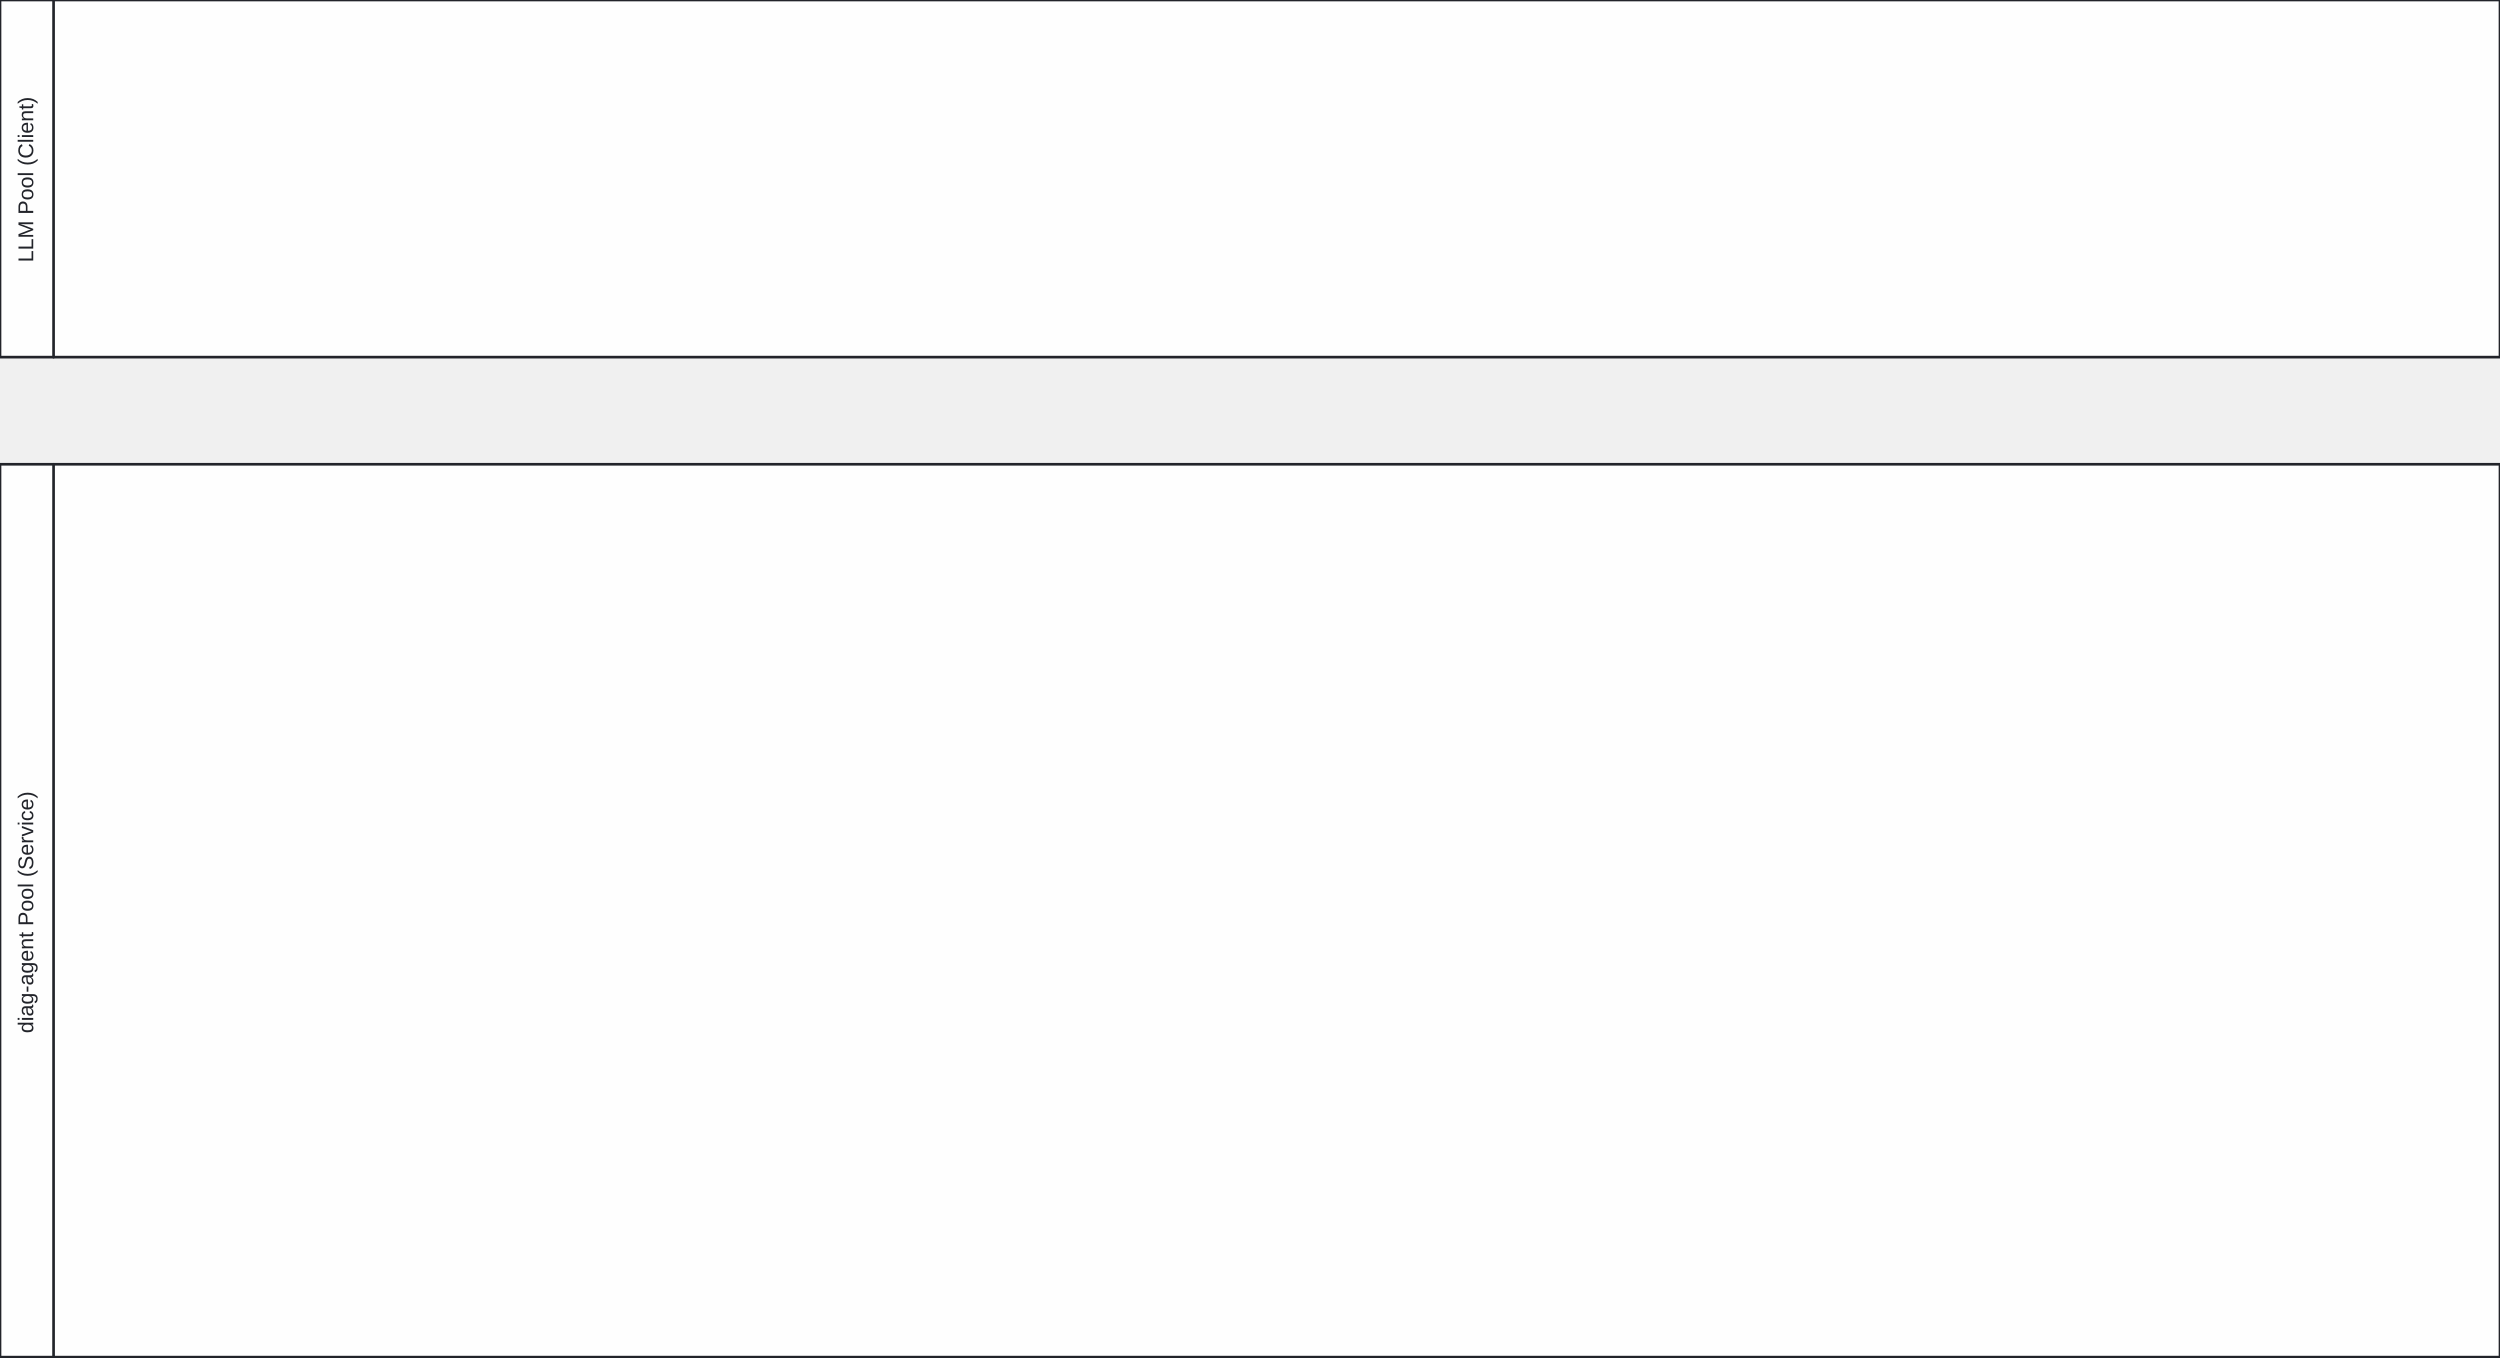
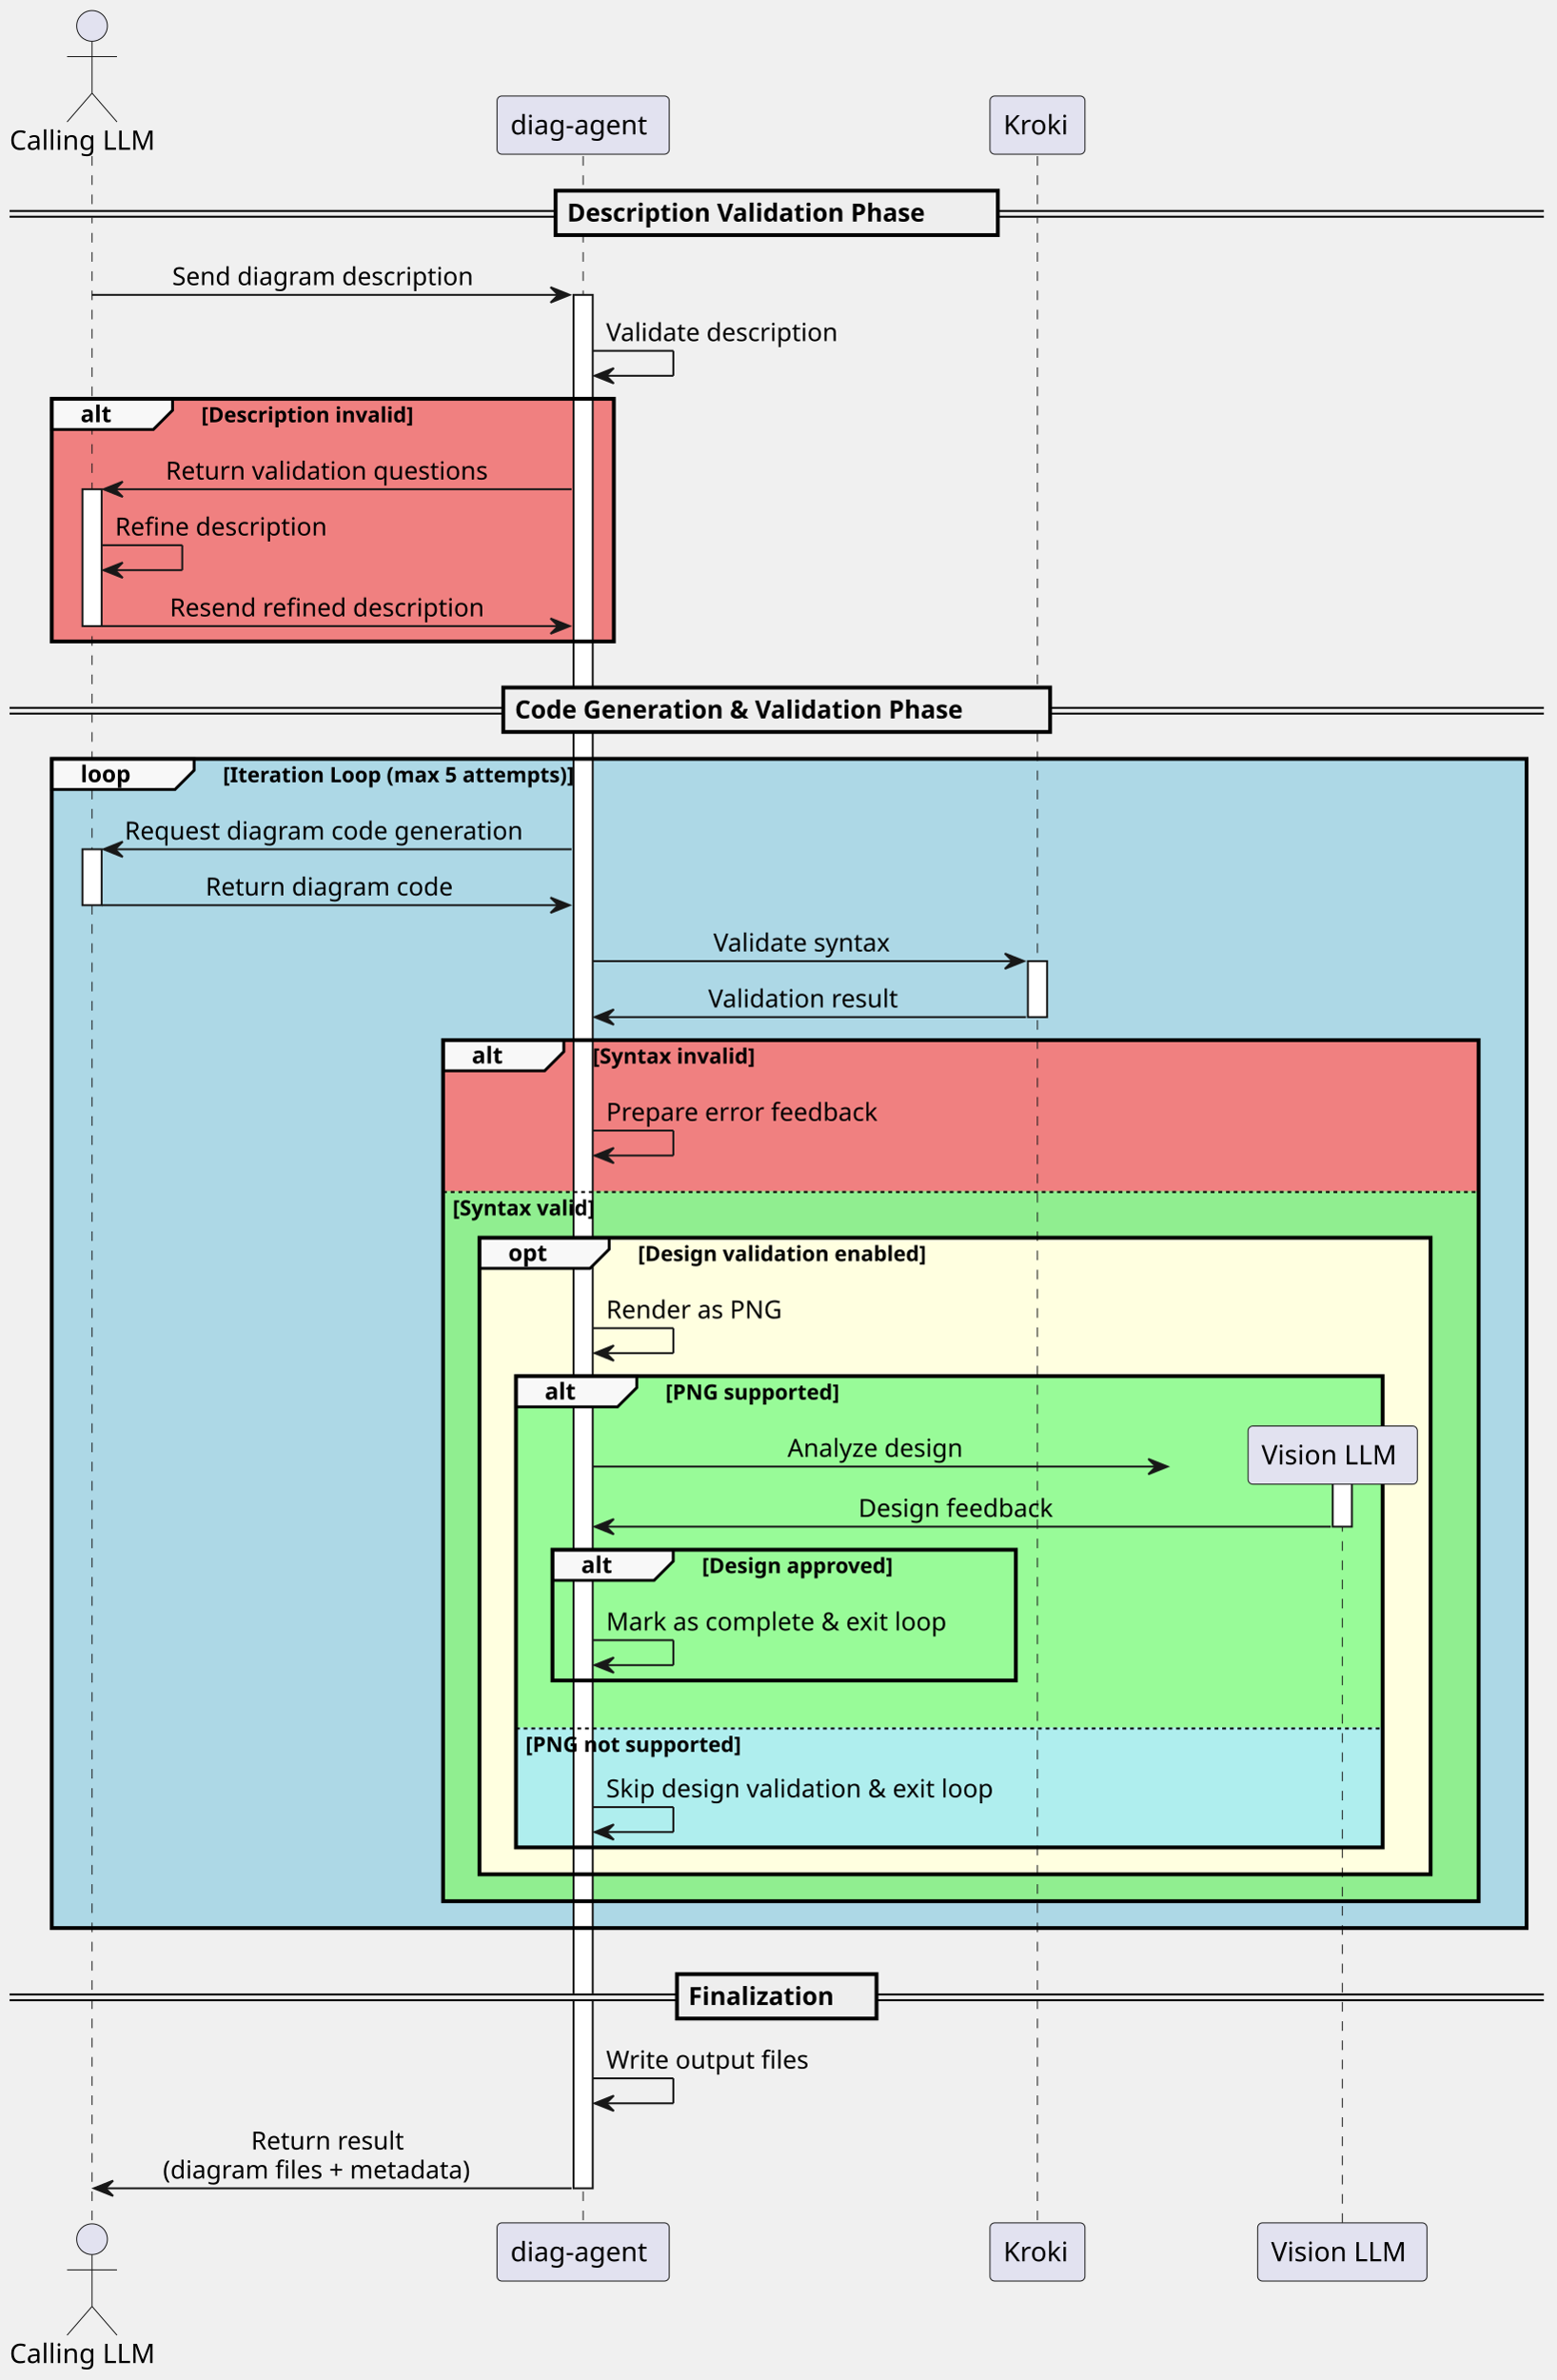
- <svg xmlns="http://www.w3.org/2000/svg" width="1400" height="760" viewBox="160 80 1400 760" version="1.1">
-   <g class="djs-group">
-     <g class="djs-element djs-shape" data-element-id="Participant_LLM" style="display: block;" transform="matrix(1 0 0 1 160 80)">
-       <g class="djs-visual">
-         <rect x="0" y="0" width="1400" height="200" rx="0" ry="0" style="stroke-linecap: round; stroke-linejoin: round; stroke: rgb(34, 36, 42); stroke-width: 1.5px; fill: white; fill-opacity: 0.95;" />
-         <path style="fill: none; stroke-linecap: round; stroke-linejoin: round; stroke: rgb(34, 36, 42); stroke-width: 1.5px;" d="M30,0L30,200" />
-         <text lineHeight="1.2" class="djs-label" style="font-family: Arial, sans-serif; font-size: 12px; font-weight: normal; fill: rgb(34, 36, 42);" transform="matrix(-1.83697e-16 -1 1 -1.83697e-16 0 200)">
-           <tspan x="53.114" y="18.6">LLM Pool (Client)</tspan>
-         </text>
-       </g>
-       <rect class="djs-hit djs-hit-all" x="0" y="0" width="1400" height="200" style="fill: none; stroke-opacity: 0; stroke: white; stroke-width: 15px;" />
+ <svg xmlns="http://www.w3.org/2000/svg" contentStyleType="text/css" data-diagram-type="SEQUENCE" height="1239px" preserveAspectRatio="none" style="width:811px;height:1239px;background:#FFFFFF;" version="1.1" viewBox="0 0 811 1239" width="811px" zoomAndPan="magnify">
+   <defs />
+   <g>
+     <rect fill="#F08080" height="126.367" style="stroke:#F08080;stroke-width:1;" width="292.895" x="26.956" y="207.695" />
+     <rect fill="#ADD8E6" height="608.945" style="stroke:#ADD8E6;stroke-width:1;" width="768.497" x="26.956" y="395.195" />
+     <rect fill="#F08080" height="79.102" style="stroke:#F08080;stroke-width:1;" width="539.602" x="230.851" y="541.695" />
+     <rect fill="#90EE90" height="369.344" style="stroke:#90EE90;stroke-width:1;" width="539.602" x="230.851" y="620.797" />
+     <rect fill="#FFFFE0" height="331.539" style="stroke:#FFFFE0;stroke-width:1;" width="495.602" x="249.851" y="644.602" />
+     <rect fill="#98FB98" height="183.5" style="stroke:#98FB98;stroke-width:1;" width="451.602" x="268.851" y="716.703" />
+     <rect fill="#AFEEEE" height="61.938" style="stroke:#AFEEEE;stroke-width:1;" width="451.602" x="268.851" y="900.203" />
+     <g>
+       <rect fill="#000000" fill-opacity="0" height="1076.375" width="8" x="44.456" y="81.297" />
+       <line style="stroke:#181818;stroke-width:0.5;stroke-dasharray:5.0,5.0;" x1="47.956" x2="47.956" y1="81.297" y2="1157.672" />
    </g>
-   </g>
-   <g class="djs-group">
-     <g class="djs-element djs-shape" data-element-id="Participant_DiagAgent" style="display: block;" transform="matrix(1 0 0 1 160 340)">
-       <g class="djs-visual">
-         <rect x="0" y="0" width="1400" height="500" rx="0" ry="0" style="stroke-linecap: round; stroke-linejoin: round; stroke: rgb(34, 36, 42); stroke-width: 1.5px; fill: white; fill-opacity: 0.95;" />
-         <path style="fill: none; stroke-linecap: round; stroke-linejoin: round; stroke: rgb(34, 36, 42); stroke-width: 1.5px;" d="M30,0L30,500" />
-         <text lineHeight="1.2" class="djs-label" style="font-family: Arial, sans-serif; font-size: 12px; font-weight: normal; fill: rgb(34, 36, 42);" transform="matrix(-1.83697e-16 -1 1 -1.83697e-16 0 500)">
-           <tspan x="181.417" y="18.6">diag-agent Pool (Service)</tspan>
-         </text>
-       </g>
-       <rect class="djs-hit djs-hit-all" x="0" y="0" width="1400" height="500" style="fill: none; stroke-opacity: 0; stroke: white; stroke-width: 15px;" />
+     <g>
+       <rect fill="#FFFFFF" height="71.266" style="stroke:#181818;stroke-width:1;" width="10" x="42.956" y="254.797" />
    </g>
+     <g>
+       <rect fill="#FFFFFF" height="29.133" style="stroke:#181818;stroke-width:1;" width="10" x="42.956" y="442.297" />
+     </g>
+     <g>
+       <rect fill="#000000" fill-opacity="0" height="1076.375" width="8" x="300.351" y="81.297" />
+       <line style="stroke:#181818;stroke-width:0.5;stroke-dasharray:5.0,5.0;" x1="303.851" x2="303.851" y1="81.297" y2="1157.672" />
+     </g>
+     <g>
+       <rect fill="#FFFFFF" height="986.109" style="stroke:#181818;stroke-width:1;" width="10" x="298.851" y="153.562" />
+     </g>
+     <g>
+       <rect fill="#000000" fill-opacity="0" height="1076.375" width="8" x="537.095" y="81.297" />
+       <line style="stroke:#181818;stroke-width:0.5;stroke-dasharray:5.0,5.0;" x1="540.595" x2="540.595" y1="81.297" y2="1157.672" />
+     </g>
+     <g>
+       <rect fill="#FFFFFF" height="29.133" style="stroke:#181818;stroke-width:1;" width="10" x="535.595" y="500.562" />
+     </g>
+     <g>
+       <rect fill="#000000" fill-opacity="0" height="415" width="8" x="695.953" y="742.672" />
+       <line style="stroke:#181818;stroke-width:0.5;stroke-dasharray:5.0,5.0;" x1="699.453" x2="699.453" y1="742.672" y2="1157.672" />
+     </g>
+     <g>
+       <rect fill="#FFFFFF" height="31.297" style="stroke:#181818;stroke-width:1;" width="10" x="694.453" y="763.805" />
+     </g>
+     <text fill="#000000" font-family="sans-serif" font-size="14" lengthAdjust="spacing" textLength="79.912" x="5" y="77.995">Calling LLM</text>
+     <ellipse cx="47.956" cy="13.5" fill="#E2E2F0" rx="8" ry="8" style="stroke:#181818;stroke-width:0.5;" />
+     <path d="M47.956,21.5 L47.956,48.5 M34.956,29.5 L60.956,29.5 M47.956,48.5 L34.956,63.5 M47.956,48.5 L60.956,63.5" fill="none" style="stroke:#181818;stroke-width:0.5;" />
+     <rect fill="#E2E2F0" height="30.297" rx="2.5" ry="2.5" style="stroke:#181818;stroke-width:0.5;" width="89.735" x="258.983" y="50" />
+     <text fill="#000000" font-family="sans-serif" font-size="14" lengthAdjust="spacing" textLength="75.735" x="265.983" y="69.995">diag-agent</text>
+     <rect fill="#E2E2F0" height="30.297" rx="2.5" ry="2.5" style="stroke:#181818;stroke-width:0.5;" width="49.499" x="515.845" y="50" />
+     <text fill="#000000" font-family="sans-serif" font-size="14" lengthAdjust="spacing" textLength="35.499" x="522.845" y="69.995">Kroki</text>
+     <text fill="#000000" font-family="sans-serif" font-size="14" lengthAdjust="spacing" textLength="79.912" x="5" y="1230.667">Calling LLM</text>
+     <ellipse cx="47.956" cy="1166.172" fill="#E2E2F0" rx="8" ry="8" style="stroke:#181818;stroke-width:0.5;" />
+     <path d="M47.956,1174.172 L47.956,1201.172 M34.956,1182.172 L60.956,1182.172 M47.956,1201.172 L34.956,1216.172 M47.956,1201.172 L60.956,1216.172" fill="none" style="stroke:#181818;stroke-width:0.5;" />
+     <rect fill="#E2E2F0" height="30.297" rx="2.5" ry="2.5" style="stroke:#181818;stroke-width:0.5;" width="89.735" x="258.983" y="1157.672" />
+     <text fill="#000000" font-family="sans-serif" font-size="14" lengthAdjust="spacing" textLength="75.735" x="265.983" y="1177.667">diag-agent</text>
+     <rect fill="#E2E2F0" height="30.297" rx="2.5" ry="2.5" style="stroke:#181818;stroke-width:0.5;" width="49.499" x="515.845" y="1157.672" />
+     <text fill="#000000" font-family="sans-serif" font-size="14" lengthAdjust="spacing" textLength="35.499" x="522.845" y="1177.667">Kroki</text>
+     <rect fill="#E2E2F0" height="30.297" rx="2.5" ry="2.5" style="stroke:#181818;stroke-width:0.5;" width="88.218" x="655.344" y="1157.672" />
+     <text fill="#000000" font-family="sans-serif" font-size="14" lengthAdjust="spacing" textLength="74.218" x="662.344" y="1177.667">Vision LLM</text>
+     <rect fill="#EEEEEE" height="3" style="stroke:#EEEEEE;stroke-width:1;" width="799.453" x="5" y="109.863" />
+     <line style="stroke:#000000;stroke-width:1;" x1="5" x2="804.453" y1="109.863" y2="109.863" />
+     <line style="stroke:#000000;stroke-width:1;" x1="5" x2="804.453" y1="112.863" y2="112.863" />
+     <rect fill="#EEEEEE" height="23.133" style="stroke:#000000;stroke-width:2;" width="230.449" x="289.502" y="99.297" />
+     <text fill="#000000" font-family="sans-serif" font-size="13" font-weight="bold" lengthAdjust="spacing" textLength="211.923" x="295.502" y="115.364">Description Validation Phase</text>
+     <polygon fill="#181818" points="286.851,149.562,296.851,153.562,286.851,157.562,290.851,153.562" style="stroke:#181818;stroke-width:1;" />
+     <line style="stroke:#181818;stroke-width:1;" x1="47.956" x2="292.851" y1="153.562" y2="153.562" />
+     <text fill="#000000" font-family="sans-serif" font-size="13" lengthAdjust="spacing" textLength="167.343" x="89.732" y="148.497">Send diagram description</text>
+     <line style="stroke:#181818;stroke-width:1;" x1="308.851" x2="350.851" y1="182.695" y2="182.695" />
+     <line style="stroke:#181818;stroke-width:1;" x1="350.851" x2="350.851" y1="182.695" y2="195.695" />
+     <line style="stroke:#181818;stroke-width:1;" x1="309.851" x2="350.851" y1="195.695" y2="195.695" />
+     <polygon fill="#181818" points="319.851,191.695,309.851,195.695,319.851,199.695,315.851,195.695" style="stroke:#181818;stroke-width:1;" />
+     <text fill="#000000" font-family="sans-serif" font-size="13" lengthAdjust="spacing" textLength="129.81" x="315.851" y="177.629">Validate description</text>
+     <path d="M26.956,207.695 L89.903,207.695 L89.903,213.664 L79.903,223.664 L26.956,223.664 L26.956,207.695" fill="#F8F8F8" style="stroke:#000000;stroke-width:1.5;" />
+     <rect fill="none" height="126.367" style="stroke:#000000;stroke-width:2;" width="292.895" x="26.956" y="207.695" />
+     <text fill="#000000" font-family="sans-serif" font-size="12" font-weight="bold" lengthAdjust="spacing" textLength="17.947" x="41.956" y="219.834">alt</text>
+     <text fill="#000000" font-family="sans-serif" font-size="11" font-weight="bold" lengthAdjust="spacing" textLength="126.64" x="104.903" y="219.906">[Description invalid]</text>
+     <polygon fill="#181818" points="63.956,250.797,53.956,254.797,63.956,258.797,59.956,254.797" style="stroke:#181818;stroke-width:1;" />
+     <line style="stroke:#181818;stroke-width:1;" x1="57.956" x2="297.851" y1="254.797" y2="254.797" />
+     <text fill="#000000" font-family="sans-serif" font-size="13" lengthAdjust="spacing" textLength="179.156" x="86.325" y="249.731">Return validation questions</text>
+     <line style="stroke:#181818;stroke-width:1;" x1="52.956" x2="94.956" y1="283.93" y2="283.93" />
+     <line style="stroke:#181818;stroke-width:1;" x1="94.956" x2="94.956" y1="283.93" y2="296.93" />
+     <line style="stroke:#181818;stroke-width:1;" x1="53.956" x2="94.956" y1="296.93" y2="296.93" />
+     <polygon fill="#181818" points="63.956,292.93,53.956,296.93,63.956,300.93,59.956,296.93" style="stroke:#181818;stroke-width:1;" />
+     <text fill="#000000" font-family="sans-serif" font-size="13" lengthAdjust="spacing" textLength="117.87" x="59.956" y="278.864">Refine description</text>
+     <polygon fill="#181818" points="286.851,322.062,296.851,326.062,286.851,330.062,290.851,326.062" style="stroke:#181818;stroke-width:1;" />
+     <line style="stroke:#181818;stroke-width:1;" x1="52.956" x2="292.851" y1="326.062" y2="326.062" />
+     <text fill="#000000" font-family="sans-serif" font-size="13" lengthAdjust="spacing" textLength="174.859" x="88.474" y="320.997">Resend refined description</text>
+     <rect fill="#EEEEEE" height="3" style="stroke:#EEEEEE;stroke-width:1;" width="799.453" x="5" y="368.629" />
+     <line style="stroke:#000000;stroke-width:1;" x1="5" x2="804.453" y1="368.629" y2="368.629" />
+     <line style="stroke:#000000;stroke-width:1;" x1="5" x2="804.453" y1="371.629" y2="371.629" />
+     <rect fill="#EEEEEE" height="23.133" style="stroke:#000000;stroke-width:2;" width="284.95" x="262.252" y="358.062" />
+     <text fill="#000000" font-family="sans-serif" font-size="13" font-weight="bold" lengthAdjust="spacing" textLength="266.424" x="268.252" y="374.129">Code Generation &amp; Validation Phase</text>
+     <path d="M26.956,395.195 L101.147,395.195 L101.147,401.164 L91.147,411.164 L26.956,411.164 L26.956,395.195" fill="#F8F8F8" style="stroke:#000000;stroke-width:1.5;" />
+     <rect fill="none" height="608.945" style="stroke:#000000;stroke-width:2;" width="768.497" x="26.956" y="395.195" />
+     <text fill="#000000" font-family="sans-serif" font-size="12" font-weight="bold" lengthAdjust="spacing" textLength="29.191" x="41.956" y="407.334">loop</text>
+     <text fill="#000000" font-family="sans-serif" font-size="11" font-weight="bold" lengthAdjust="spacing" textLength="209.677" x="116.147" y="407.406">[Iteration Loop (max 5 attempts)]</text>
+     <polygon fill="#181818" points="63.956,438.297,53.956,442.297,63.956,446.297,59.956,442.297" style="stroke:#181818;stroke-width:1;" />
+     <line style="stroke:#181818;stroke-width:1;" x1="57.956" x2="297.851" y1="442.297" y2="442.297" />
+     <text fill="#000000" font-family="sans-serif" font-size="13" lengthAdjust="spacing" textLength="221.895" x="64.956" y="437.231">Request diagram code generation</text>
+     <polygon fill="#181818" points="286.851,467.43,296.851,471.43,286.851,475.43,290.851,471.43" style="stroke:#181818;stroke-width:1;" />
+     <line style="stroke:#181818;stroke-width:1;" x1="52.956" x2="292.851" y1="471.43" y2="471.43" />
+     <text fill="#000000" font-family="sans-serif" font-size="13" lengthAdjust="spacing" textLength="137.624" x="107.092" y="466.364">Return diagram code</text>
+     <polygon fill="#181818" points="523.595,496.562,533.595,500.562,523.595,504.562,527.595,500.562" style="stroke:#181818;stroke-width:1;" />
+     <line style="stroke:#181818;stroke-width:1;" x1="308.851" x2="529.595" y1="500.562" y2="500.562" />
+     <text fill="#000000" font-family="sans-serif" font-size="13" lengthAdjust="spacing" textLength="100.991" x="371.727" y="495.497">Validate syntax</text>
+     <polygon fill="#181818" points="319.851,525.695,309.851,529.695,319.851,533.695,315.851,529.695" style="stroke:#181818;stroke-width:1;" />
+     <line style="stroke:#181818;stroke-width:1;" x1="313.851" x2="534.595" y1="529.695" y2="529.695" />
+     <text fill="#000000" font-family="sans-serif" font-size="13" lengthAdjust="spacing" textLength="106.399" x="369.023" y="524.629">Validation result</text>
+     <path d="M230.851,541.695 L293.798,541.695 L293.798,547.664 L283.798,557.664 L230.851,557.664 L230.851,541.695" fill="#F8F8F8" style="stroke:#000000;stroke-width:1.5;" />
+     <rect fill="none" height="448.445" style="stroke:#000000;stroke-width:2;" width="539.602" x="230.851" y="541.695" />
+     <text fill="#000000" font-family="sans-serif" font-size="12" font-weight="bold" lengthAdjust="spacing" textLength="17.947" x="245.851" y="553.834">alt</text>
+     <text fill="#000000" font-family="sans-serif" font-size="11" font-weight="bold" lengthAdjust="spacing" textLength="98.194" x="308.798" y="553.906">[Syntax invalid]</text>
+     <line style="stroke:#000000;stroke-width:1;stroke-dasharray:2.0,2.0;" x1="230.851" x2="770.453" y1="620.797" y2="620.797" />
+     <text fill="#000000" font-family="sans-serif" font-size="11" font-weight="bold" lengthAdjust="spacing" textLength="86.593" x="235.851" y="633.007">[Syntax valid]</text>
+     <line style="stroke:#181818;stroke-width:1;" x1="308.851" x2="350.851" y1="588.797" y2="588.797" />
+     <line style="stroke:#181818;stroke-width:1;" x1="350.851" x2="350.851" y1="588.797" y2="601.797" />
+     <line style="stroke:#181818;stroke-width:1;" x1="309.851" x2="350.851" y1="601.797" y2="601.797" />
+     <polygon fill="#181818" points="319.851,597.797,309.851,601.797,319.851,605.797,315.851,601.797" style="stroke:#181818;stroke-width:1;" />
+     <text fill="#000000" font-family="sans-serif" font-size="13" lengthAdjust="spacing" textLength="150.712" x="315.851" y="583.731">Prepare error feedback</text>
+     <path d="M249.851,644.602 L317.421,644.602 L317.421,650.57 L307.421,660.57 L249.851,660.57 L249.851,644.602" fill="#F8F8F8" style="stroke:#000000;stroke-width:1.5;" />
+     <rect fill="none" height="331.539" style="stroke:#000000;stroke-width:2;" width="495.602" x="249.851" y="644.602" />
+     <text fill="#000000" font-family="sans-serif" font-size="12" font-weight="bold" lengthAdjust="spacing" textLength="22.57" x="264.851" y="656.74">opt</text>
+     <text fill="#000000" font-family="sans-serif" font-size="11" font-weight="bold" lengthAdjust="spacing" textLength="171.87" x="332.421" y="656.812">[Design validation enabled]</text>
+     <line style="stroke:#181818;stroke-width:1;" x1="308.851" x2="350.851" y1="691.703" y2="691.703" />
+     <line style="stroke:#181818;stroke-width:1;" x1="350.851" x2="350.851" y1="691.703" y2="704.703" />
+     <line style="stroke:#181818;stroke-width:1;" x1="309.851" x2="350.851" y1="704.703" y2="704.703" />
+     <polygon fill="#181818" points="319.851,700.703,309.851,704.703,319.851,708.703,315.851,704.703" style="stroke:#181818;stroke-width:1;" />
+     <text fill="#000000" font-family="sans-serif" font-size="13" lengthAdjust="spacing" textLength="97.506" x="315.851" y="686.637">Render as PNG</text>
+     <path d="M268.851,716.703 L331.798,716.703 L331.798,722.672 L321.798,732.672 L268.851,732.672 L268.851,716.703" fill="#F8F8F8" style="stroke:#000000;stroke-width:1.5;" />
+     <rect fill="none" height="245.438" style="stroke:#000000;stroke-width:2;" width="451.602" x="268.851" y="716.703" />
+     <text fill="#000000" font-family="sans-serif" font-size="12" font-weight="bold" lengthAdjust="spacing" textLength="17.947" x="283.851" y="728.842">alt</text>
+     <text fill="#000000" font-family="sans-serif" font-size="11" font-weight="bold" lengthAdjust="spacing" textLength="103.882" x="346.798" y="728.914">[PNG supported]</text>
+     <line style="stroke:#000000;stroke-width:1;stroke-dasharray:2.0,2.0;" x1="268.851" x2="720.453" y1="900.203" y2="900.203" />
+     <text fill="#000000" font-family="sans-serif" font-size="11" font-weight="bold" lengthAdjust="spacing" textLength="128.358" x="273.851" y="912.414">[PNG not supported]</text>
+     <rect fill="#E2E2F0" height="30.297" rx="2.5" ry="2.5" style="stroke:#181818;stroke-width:0.5;" width="88.218" x="650.344" y="742.672" />
+     <text fill="#000000" font-family="sans-serif" font-size="14" lengthAdjust="spacing" textLength="74.218" x="657.344" y="762.667">Vision LLM</text>
+     <polygon fill="#181818" points="598.344,759.805,608.344,763.805,598.344,767.805,602.344,763.805" style="stroke:#181818;stroke-width:1;" />
+     <line style="stroke:#181818;stroke-width:1;" x1="308.851" x2="604.344" y1="763.805" y2="763.805" />
+     <text fill="#000000" font-family="sans-serif" font-size="13" lengthAdjust="spacing" textLength="98.484" x="410.356" y="758.739">Analyze design</text>
+     <polygon fill="#181818" points="319.851,791.102,309.851,795.102,319.851,799.102,315.851,795.102" style="stroke:#181818;stroke-width:1;" />
+     <line style="stroke:#181818;stroke-width:1;" x1="313.851" x2="693.453" y1="795.102" y2="795.102" />
+     <text fill="#000000" font-family="sans-serif" font-size="13" lengthAdjust="spacing" textLength="108.735" x="447.284" y="790.036">Design feedback</text>
+     <path d="M287.851,807.102 L350.798,807.102 L350.798,813.07 L340.798,823.07 L287.851,823.07 L287.851,807.102" fill="#F8F8F8" style="stroke:#000000;stroke-width:1.5;" />
+     <rect fill="none" height="68.102" style="stroke:#000000;stroke-width:2;" width="241.487" x="287.851" y="807.102" />
+     <text fill="#000000" font-family="sans-serif" font-size="12" font-weight="bold" lengthAdjust="spacing" textLength="17.947" x="302.851" y="819.24">alt</text>
+     <text fill="#000000" font-family="sans-serif" font-size="11" font-weight="bold" lengthAdjust="spacing" textLength="115.156" x="365.798" y="819.312">[Design approved]</text>
+     <line style="stroke:#181818;stroke-width:1;" x1="308.851" x2="350.851" y1="854.203" y2="854.203" />
+     <line style="stroke:#181818;stroke-width:1;" x1="350.851" x2="350.851" y1="854.203" y2="867.203" />
+     <line style="stroke:#181818;stroke-width:1;" x1="309.851" x2="350.851" y1="867.203" y2="867.203" />
+     <polygon fill="#181818" points="319.851,863.203,309.851,867.203,319.851,871.203,315.851,867.203" style="stroke:#181818;stroke-width:1;" />
+     <text fill="#000000" font-family="sans-serif" font-size="13" lengthAdjust="spacing" textLength="190.487" x="315.851" y="849.137">Mark as complete &amp; exit loop</text>
+     <line style="stroke:#181818;stroke-width:1;" x1="308.851" x2="350.851" y1="941.141" y2="941.141" />
+     <line style="stroke:#181818;stroke-width:1;" x1="350.851" x2="350.851" y1="941.141" y2="954.141" />
+     <line style="stroke:#181818;stroke-width:1;" x1="309.851" x2="350.851" y1="954.141" y2="954.141" />
+     <polygon fill="#181818" points="319.851,950.141,309.851,954.141,319.851,958.141,315.851,954.141" style="stroke:#181818;stroke-width:1;" />
+     <text fill="#000000" font-family="sans-serif" font-size="13" lengthAdjust="spacing" textLength="217.744" x="315.851" y="936.075">Skip design validation &amp; exit loop</text>
+     <rect fill="#EEEEEE" height="3" style="stroke:#EEEEEE;stroke-width:1;" width="799.453" x="5" y="1038.707" />
+     <line style="stroke:#000000;stroke-width:1;" x1="5" x2="804.453" y1="1038.707" y2="1038.707" />
+     <line style="stroke:#000000;stroke-width:1;" x1="5" x2="804.453" y1="1041.707" y2="1041.707" />
+     <rect fill="#EEEEEE" height="23.133" style="stroke:#000000;stroke-width:2;" width="103.997" x="352.728" y="1028.141" />
+     <text fill="#000000" font-family="sans-serif" font-size="13" font-weight="bold" lengthAdjust="spacing" textLength="85.471" x="358.728" y="1044.207">Finalization</text>
+     <line style="stroke:#181818;stroke-width:1;" x1="308.851" x2="350.851" y1="1082.406" y2="1082.406" />
+     <line style="stroke:#181818;stroke-width:1;" x1="350.851" x2="350.851" y1="1082.406" y2="1095.406" />
+     <line style="stroke:#181818;stroke-width:1;" x1="309.851" x2="350.851" y1="1095.406" y2="1095.406" />
+     <polygon fill="#181818" points="319.851,1091.406,309.851,1095.406,319.851,1099.406,315.851,1095.406" style="stroke:#181818;stroke-width:1;" />
+     <text fill="#000000" font-family="sans-serif" font-size="13" lengthAdjust="spacing" textLength="112.62" x="315.851" y="1077.34">Write output files</text>
+     <polygon fill="#181818" points="58.956,1135.672,48.956,1139.672,58.956,1143.672,54.956,1139.672" style="stroke:#181818;stroke-width:1;" />
+     <line style="stroke:#181818;stroke-width:1;" x1="52.956" x2="297.851" y1="1139.672" y2="1139.672" />
+     <text fill="#000000" font-family="sans-serif" font-size="13" lengthAdjust="spacing" textLength="85.147" x="130.83" y="1119.473">Return result</text>
+     <text fill="#000000" font-family="sans-serif" font-size="13" lengthAdjust="spacing" textLength="177.068" x="84.87" y="1134.606">(diagram files + metadata)</text>
  </g>
</svg>
